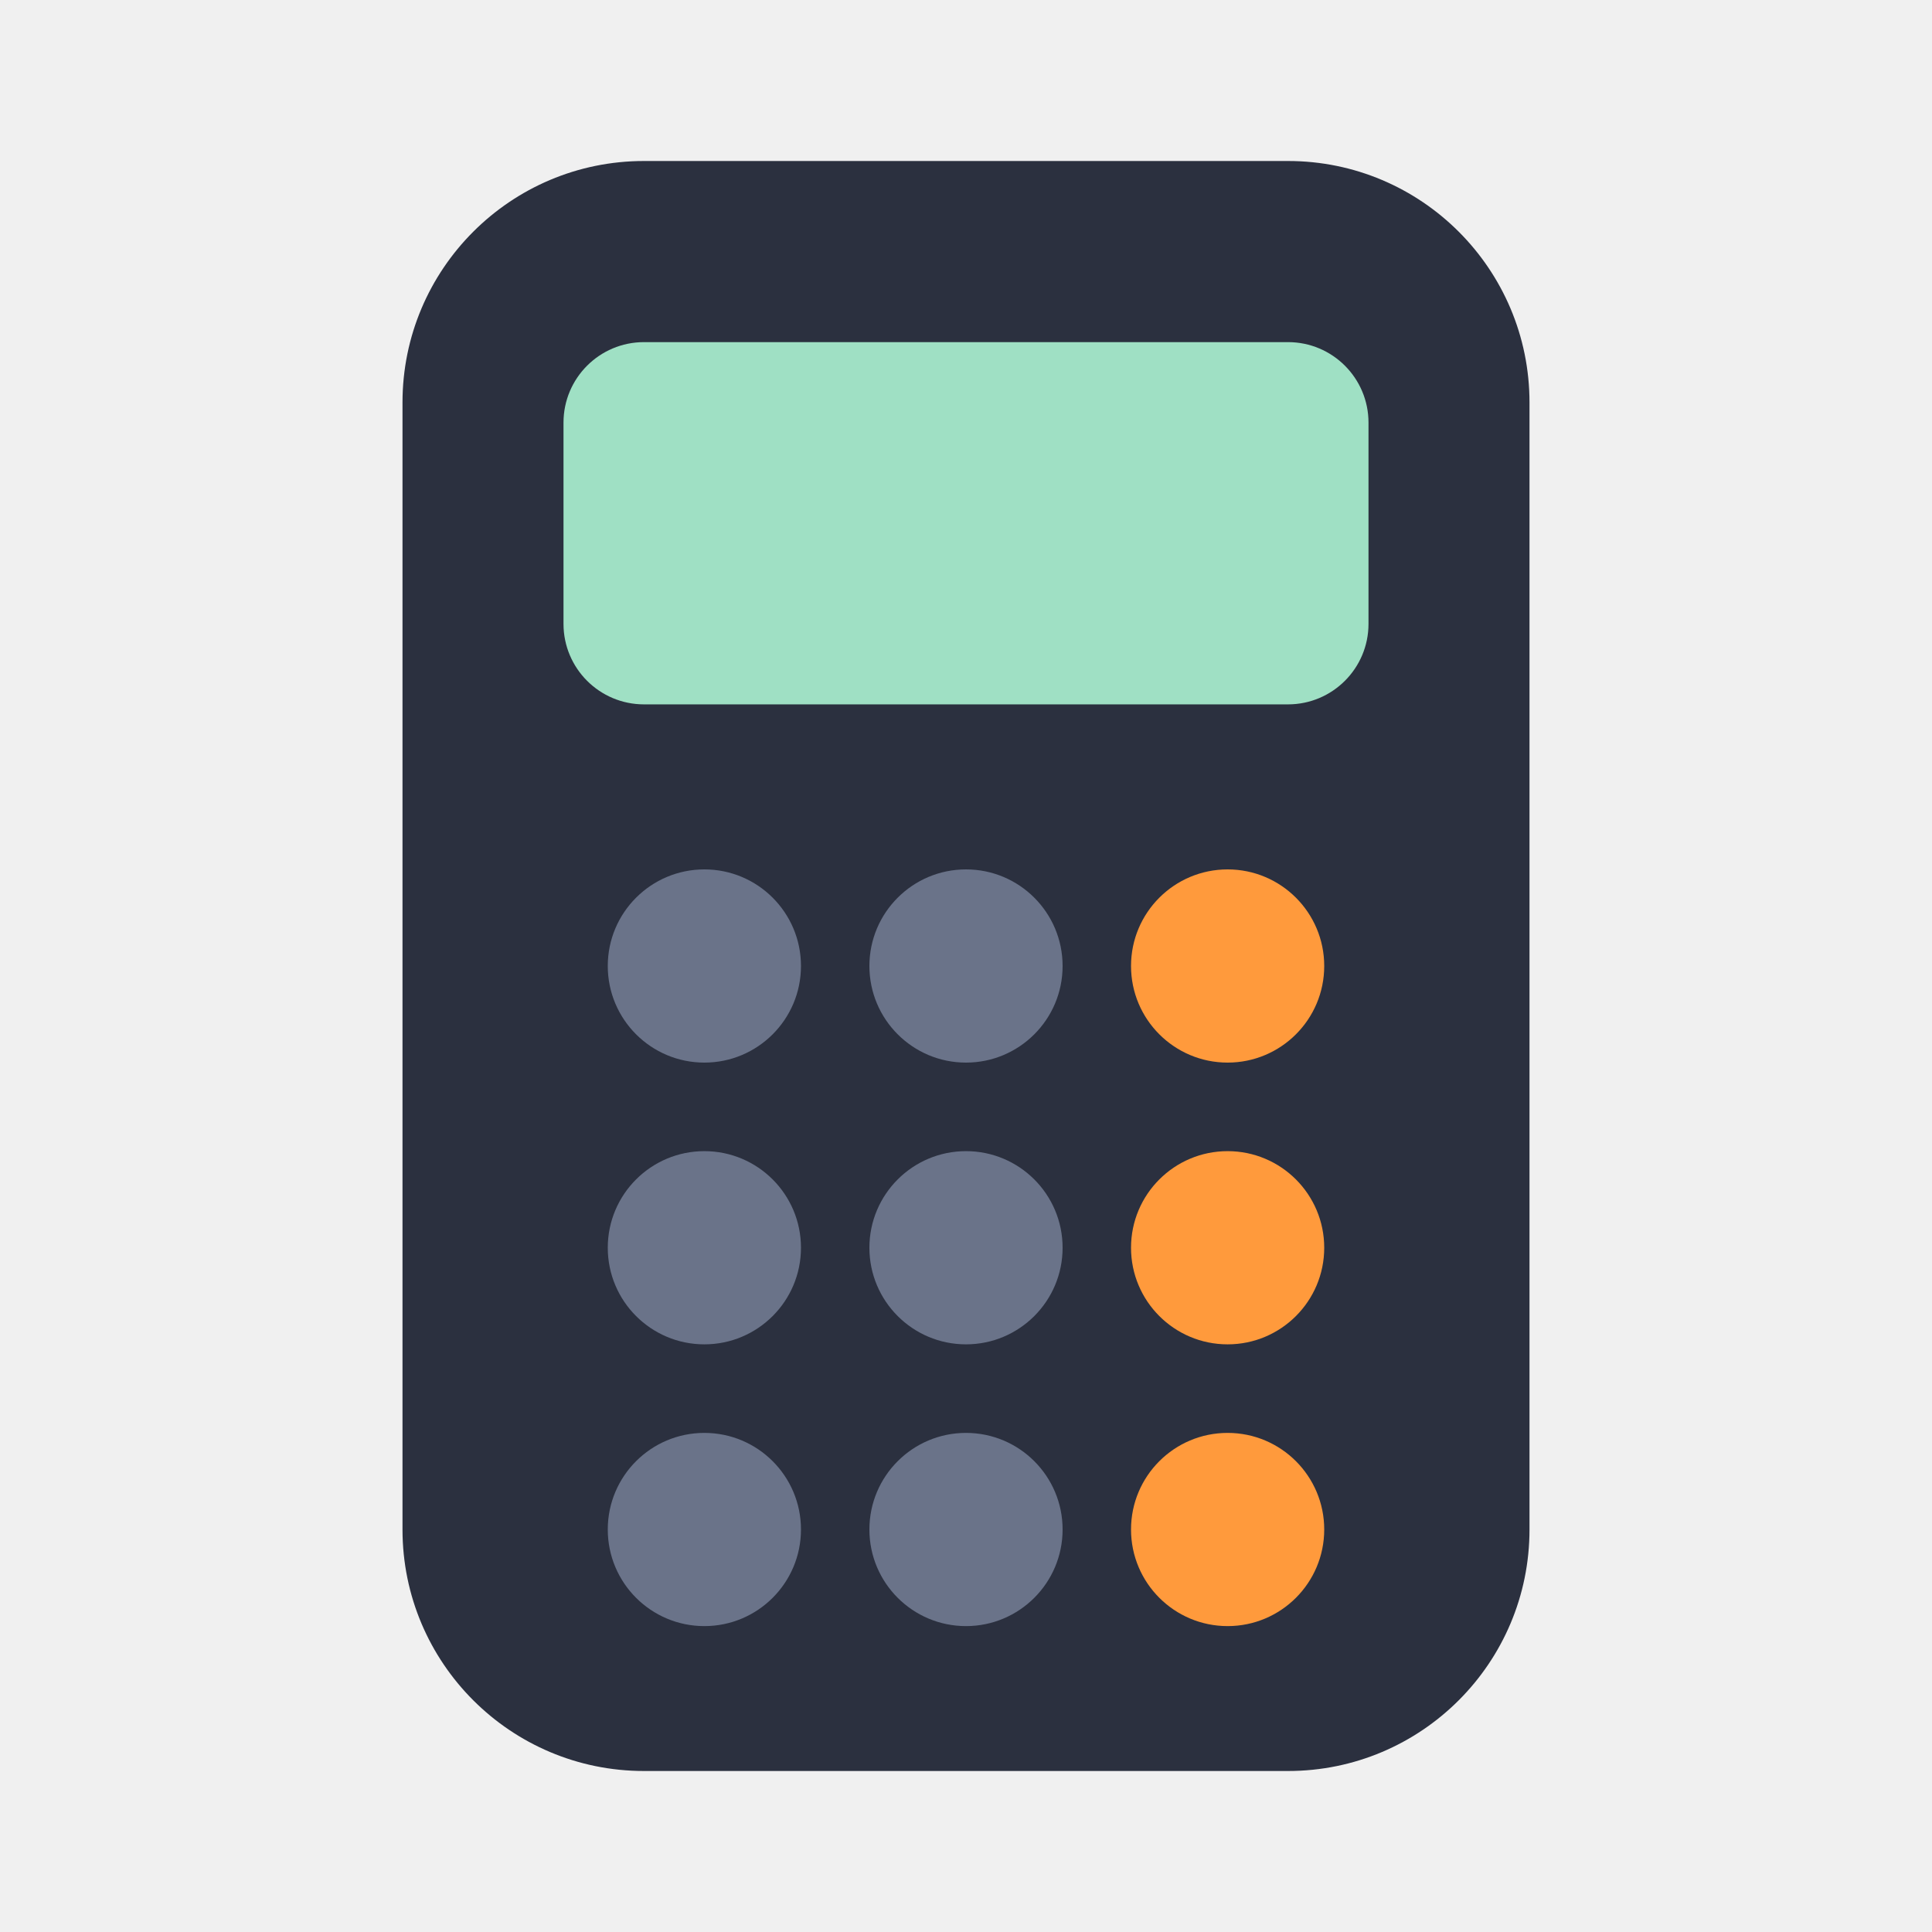
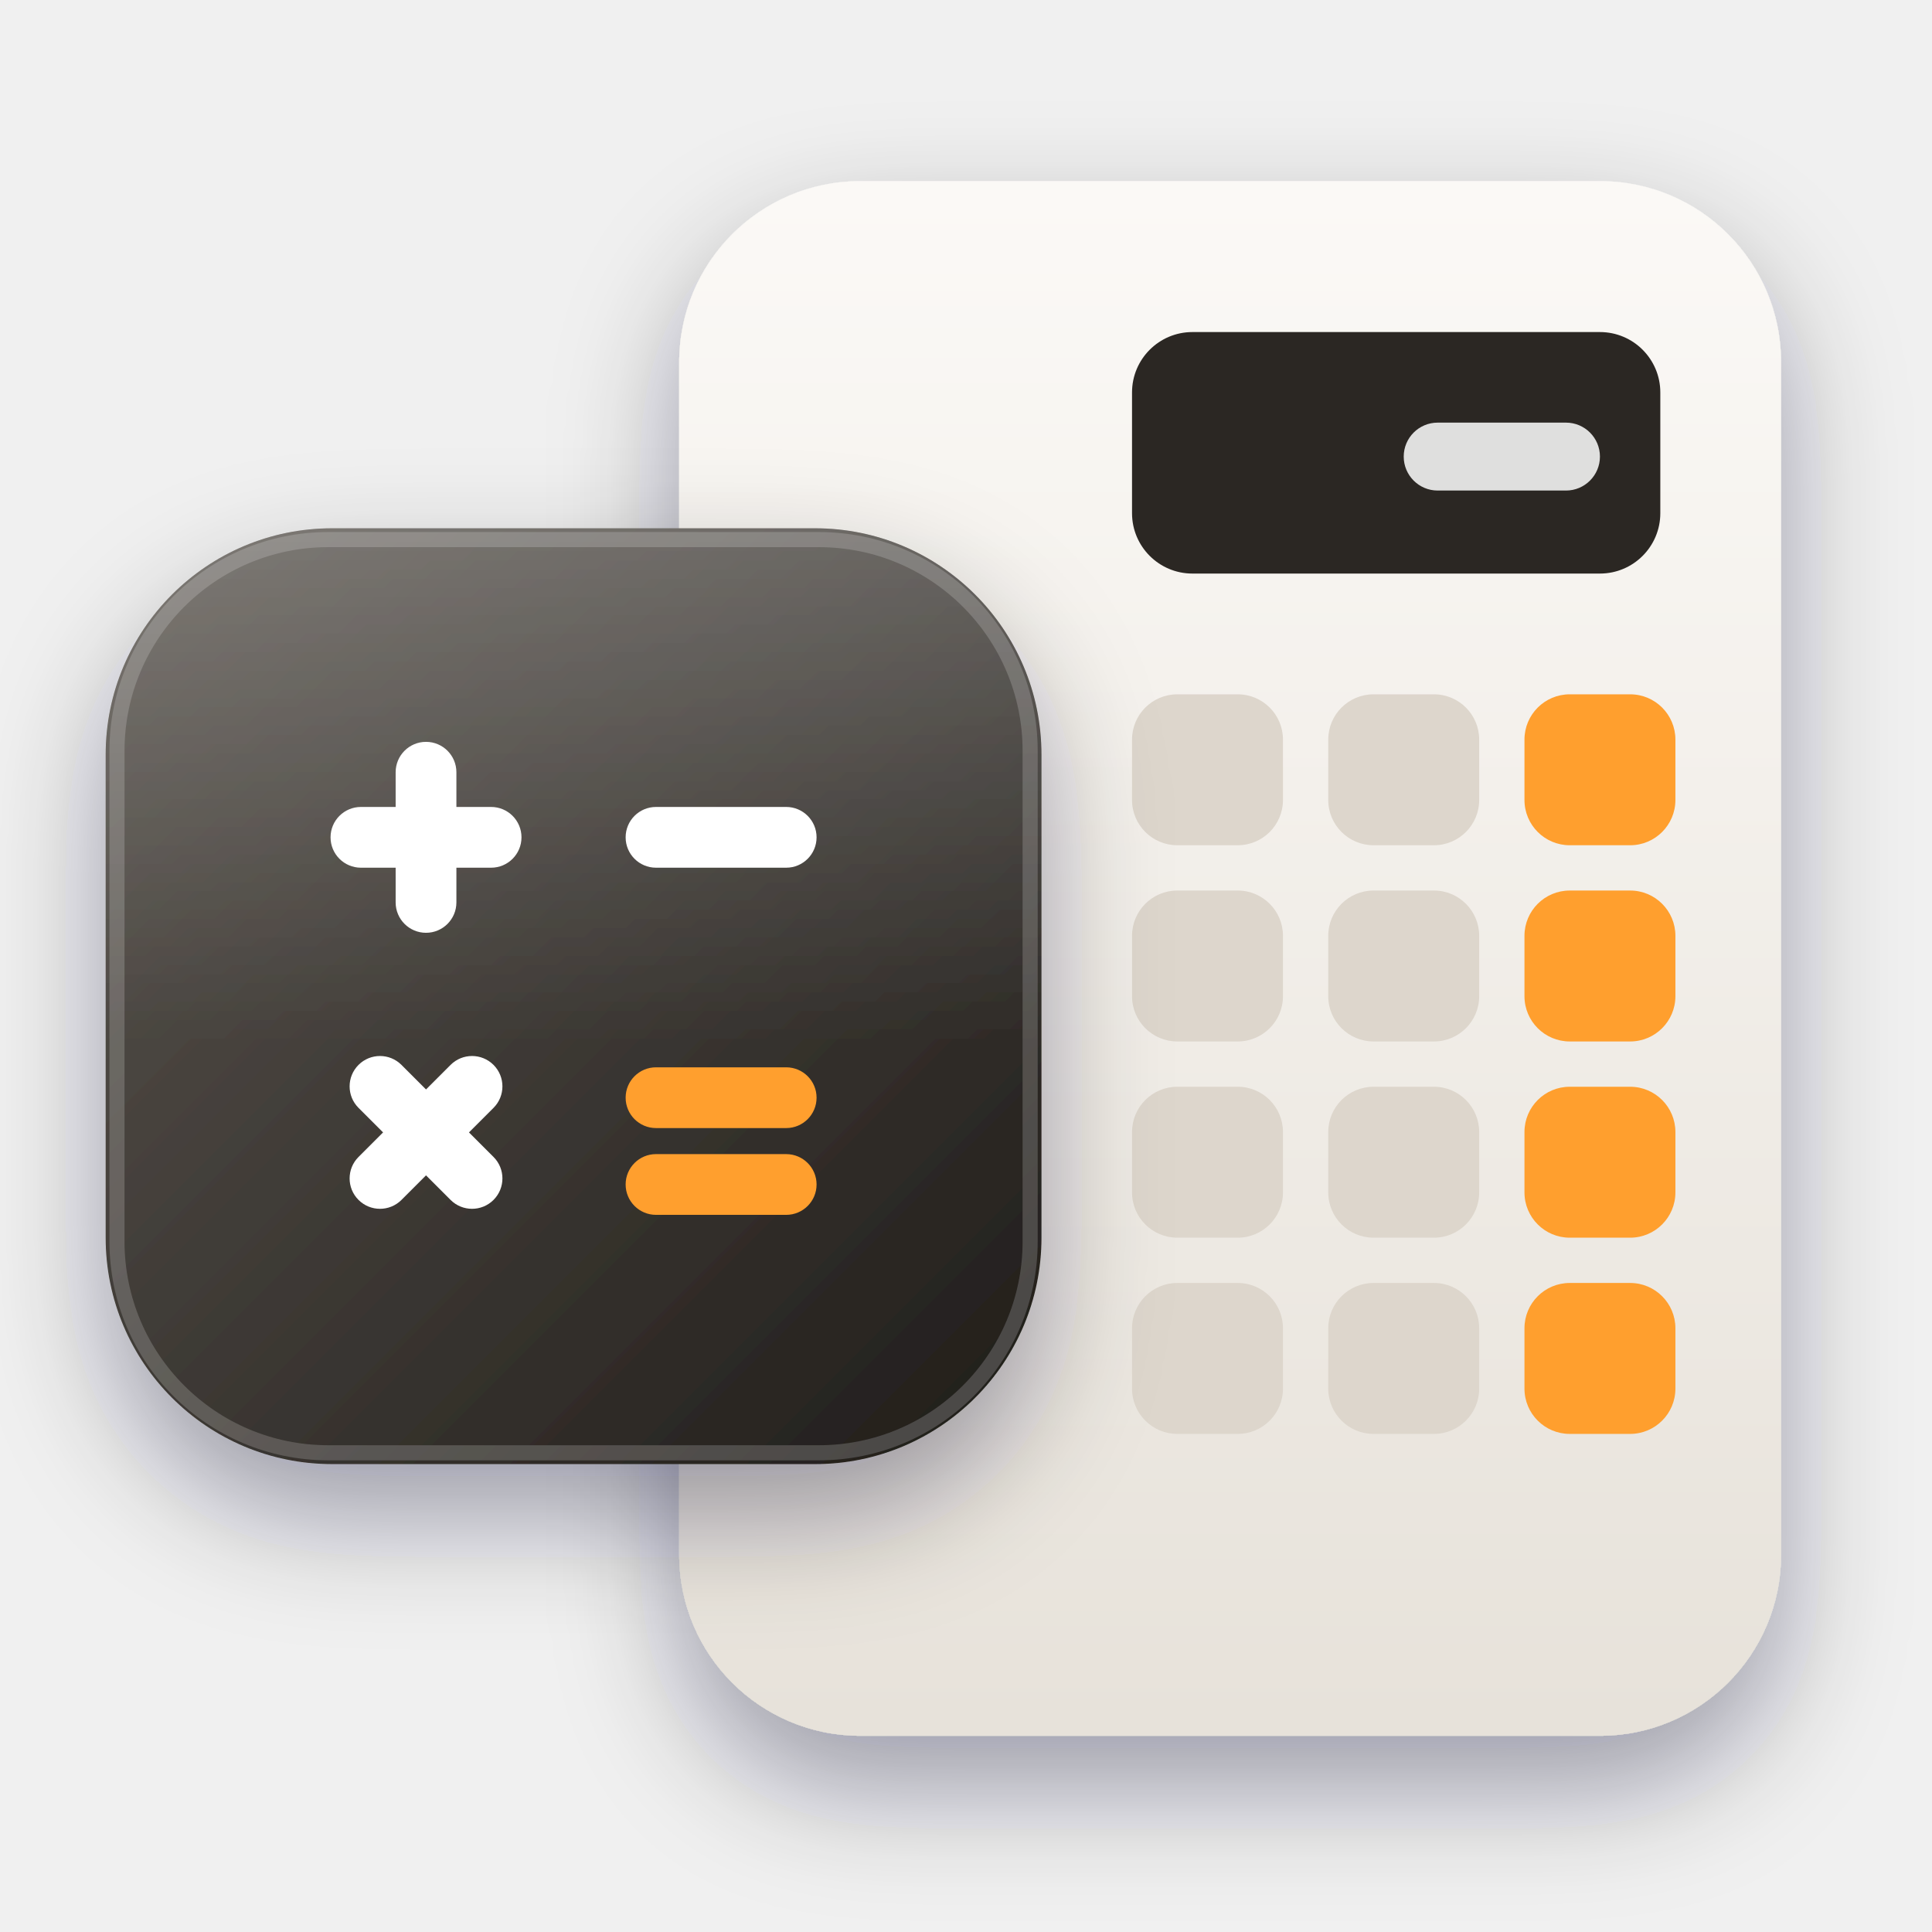
- <svg xmlns="http://www.w3.org/2000/svg" width="48" height="48" viewBox="0 0 48 48">
-   <rect x="10" y="4" width="28" height="40" rx="6" ry="6" fill="#2b303f" />
-   <rect x="14" y="8.5" width="20" height="9" rx="2" ry="2" fill="#9fe0c4" />
-   <g fill="#6a7389">
-     <circle cx="17.5" cy="24" r="2.4" />
-     <circle cx="24" cy="24" r="2.4" />
-     <circle cx="17.5" cy="31" r="2.4" />
-     <circle cx="24" cy="31" r="2.4" />
-     <circle cx="17.5" cy="38" r="2.4" />
-     <circle cx="24" cy="38" r="2.4" />
+ <svg xmlns="http://www.w3.org/2000/svg" viewBox="0 0 256 256" width="256" height="256">
+   <defs>
+     <filter id="cls" x="-25%" y="-25%" width="150%" height="150%">
+       <feGaussianBlur in="SourceAlpha" stdDeviation="8" />
+       <feOffset dx="0" dy="7" result="offset" />
+       <feFlood flood-color="#060c2a" flood-opacity="0.35" />
+       <feComposite in2="offset" operator="in" />
+       <feMerge>
+         <feMergeNode />
+         <feMergeNode in="SourceGraphic" />
+       </feMerge>
+     </filter>
+     <linearGradient id="clt" x1="0" y1="0" x2="1" y2="1">
+       <stop offset="0" stop-color="#5b5650" />
+       <stop offset="1" stop-color="#1f1c19" />
+     </linearGradient>
+     <linearGradient id="clg" x1="0" y1="0" x2="0" y2="1">
+       <stop offset="0" stop-color="#fff" stop-opacity="0.22" />
+       <stop offset="0.55" stop-color="#fff" stop-opacity="0" />
+     </linearGradient>
+     <linearGradient id="clc" x1="0" y1="0" x2="0" y2="1">
+       <stop offset="0" stop-color="#fbf9f6" />
+       <stop offset="1" stop-color="#e7e2da" />
+     </linearGradient>
+   </defs>
+   <g filter="url(#cls)">
+     <rect x="90" y="24" width="146" height="206" rx="24" fill="url(#clc)" />
  </g>
-   <g fill="#ff9a3c">
-     <circle cx="30.5" cy="24" r="2.4" />
-     <circle cx="30.5" cy="31" r="2.4" />
-     <circle cx="30.5" cy="38" r="2.4" />
+   <rect x="150" y="44" width="70" height="32" rx="8" fill="#2b2723" />
+   <rect x="186" y="56" width="26" height="9" rx="4.5" fill="#ffffff" opacity="0.85" />
+   <rect x="150" y="92" width="20" height="20" rx="6" fill="#ddd6cc" />
+   <rect x="176" y="92" width="20" height="20" rx="6" fill="#ddd6cc" />
+   <rect x="202" y="92" width="20" height="20" rx="6" fill="#ff9f2e" />
+   <rect x="150" y="118" width="20" height="20" rx="6" fill="#ddd6cc" />
+   <rect x="176" y="118" width="20" height="20" rx="6" fill="#ddd6cc" />
+   <rect x="202" y="118" width="20" height="20" rx="6" fill="#ff9f2e" />
+   <rect x="150" y="144" width="20" height="20" rx="6" fill="#ddd6cc" />
+   <rect x="176" y="144" width="20" height="20" rx="6" fill="#ddd6cc" />
+   <rect x="202" y="144" width="20" height="20" rx="6" fill="#ff9f2e" />
+   <rect x="150" y="170" width="20" height="20" rx="6" fill="#ddd6cc" />
+   <rect x="176" y="170" width="20" height="20" rx="6" fill="#ddd6cc" />
+   <rect x="202" y="170" width="20" height="20" rx="6" fill="#ff9f2e" />
+   <g filter="url(#cls)">
+     <rect x="14" y="70" width="124" height="124" rx="30" fill="url(#clt)" />
+     <rect x="14" y="70" width="124" height="124" rx="30" fill="url(#clg)" />
+     <rect x="15.5" y="71.5" width="121" height="121" rx="28" fill="none" stroke="#fff" stroke-opacity="0.18" stroke-width="2" />
+     <g transform="translate(76.0 132.0)">
+       <g transform="translate(0 -1.5) scale(1.15)">
+         <g transform="translate(-17 -17) ">
+           <rect x="-11" y="-3.5" width="22" height="7" rx="3.5" fill="#ffffff" />
+           <rect x="-3.5" y="-11" width="7" height="22" rx="3.5" fill="#ffffff" />
+         </g>
+         <rect x="6" y="-20.5" width="22" height="7" rx="3.5" fill="#ffffff" />
+         <g transform="translate(-17 17) rotate(45)">
+           <rect x="-11" y="-3.5" width="22" height="7" rx="3.5" fill="#ffffff" />
+           <rect x="-3.5" y="-11" width="7" height="22" rx="3.5" fill="#ffffff" />
+         </g>
+         <rect x="6" y="9.5" width="22" height="7" rx="3.5" fill="#ff9f2e" />
+         <rect x="6" y="19.5" width="22" height="7" rx="3.5" fill="#ff9f2e" />
+       </g>
+     </g>
  </g>
</svg>
